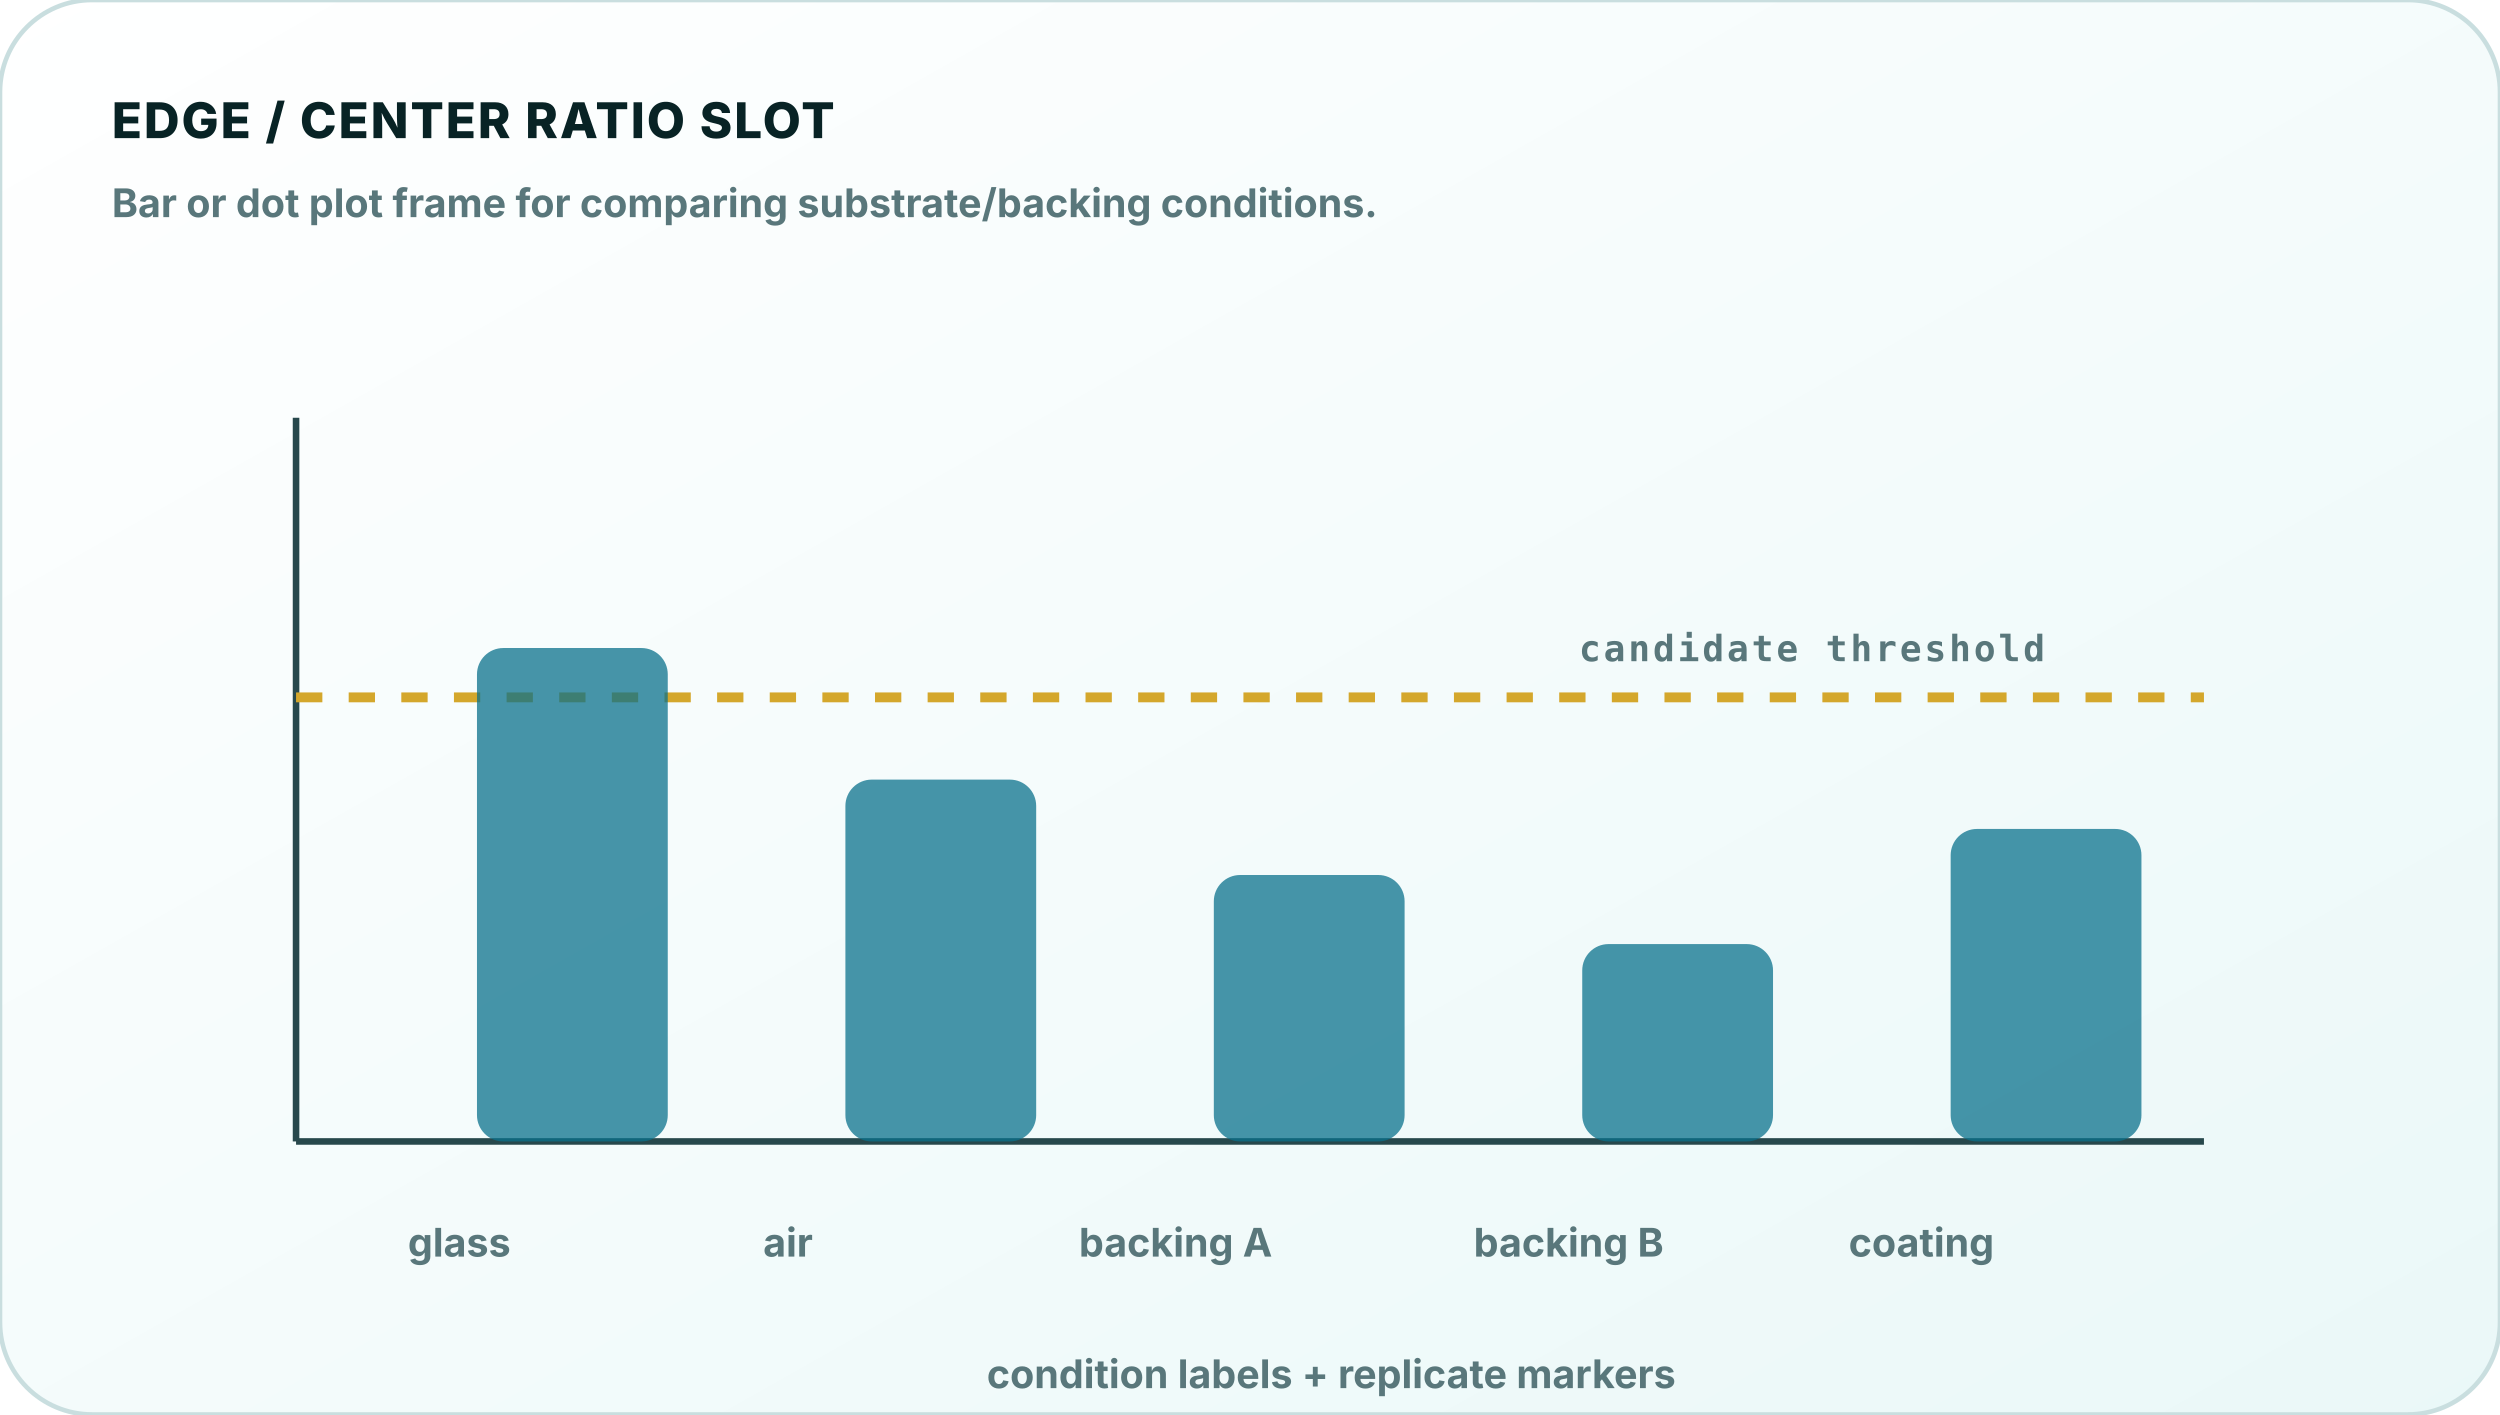
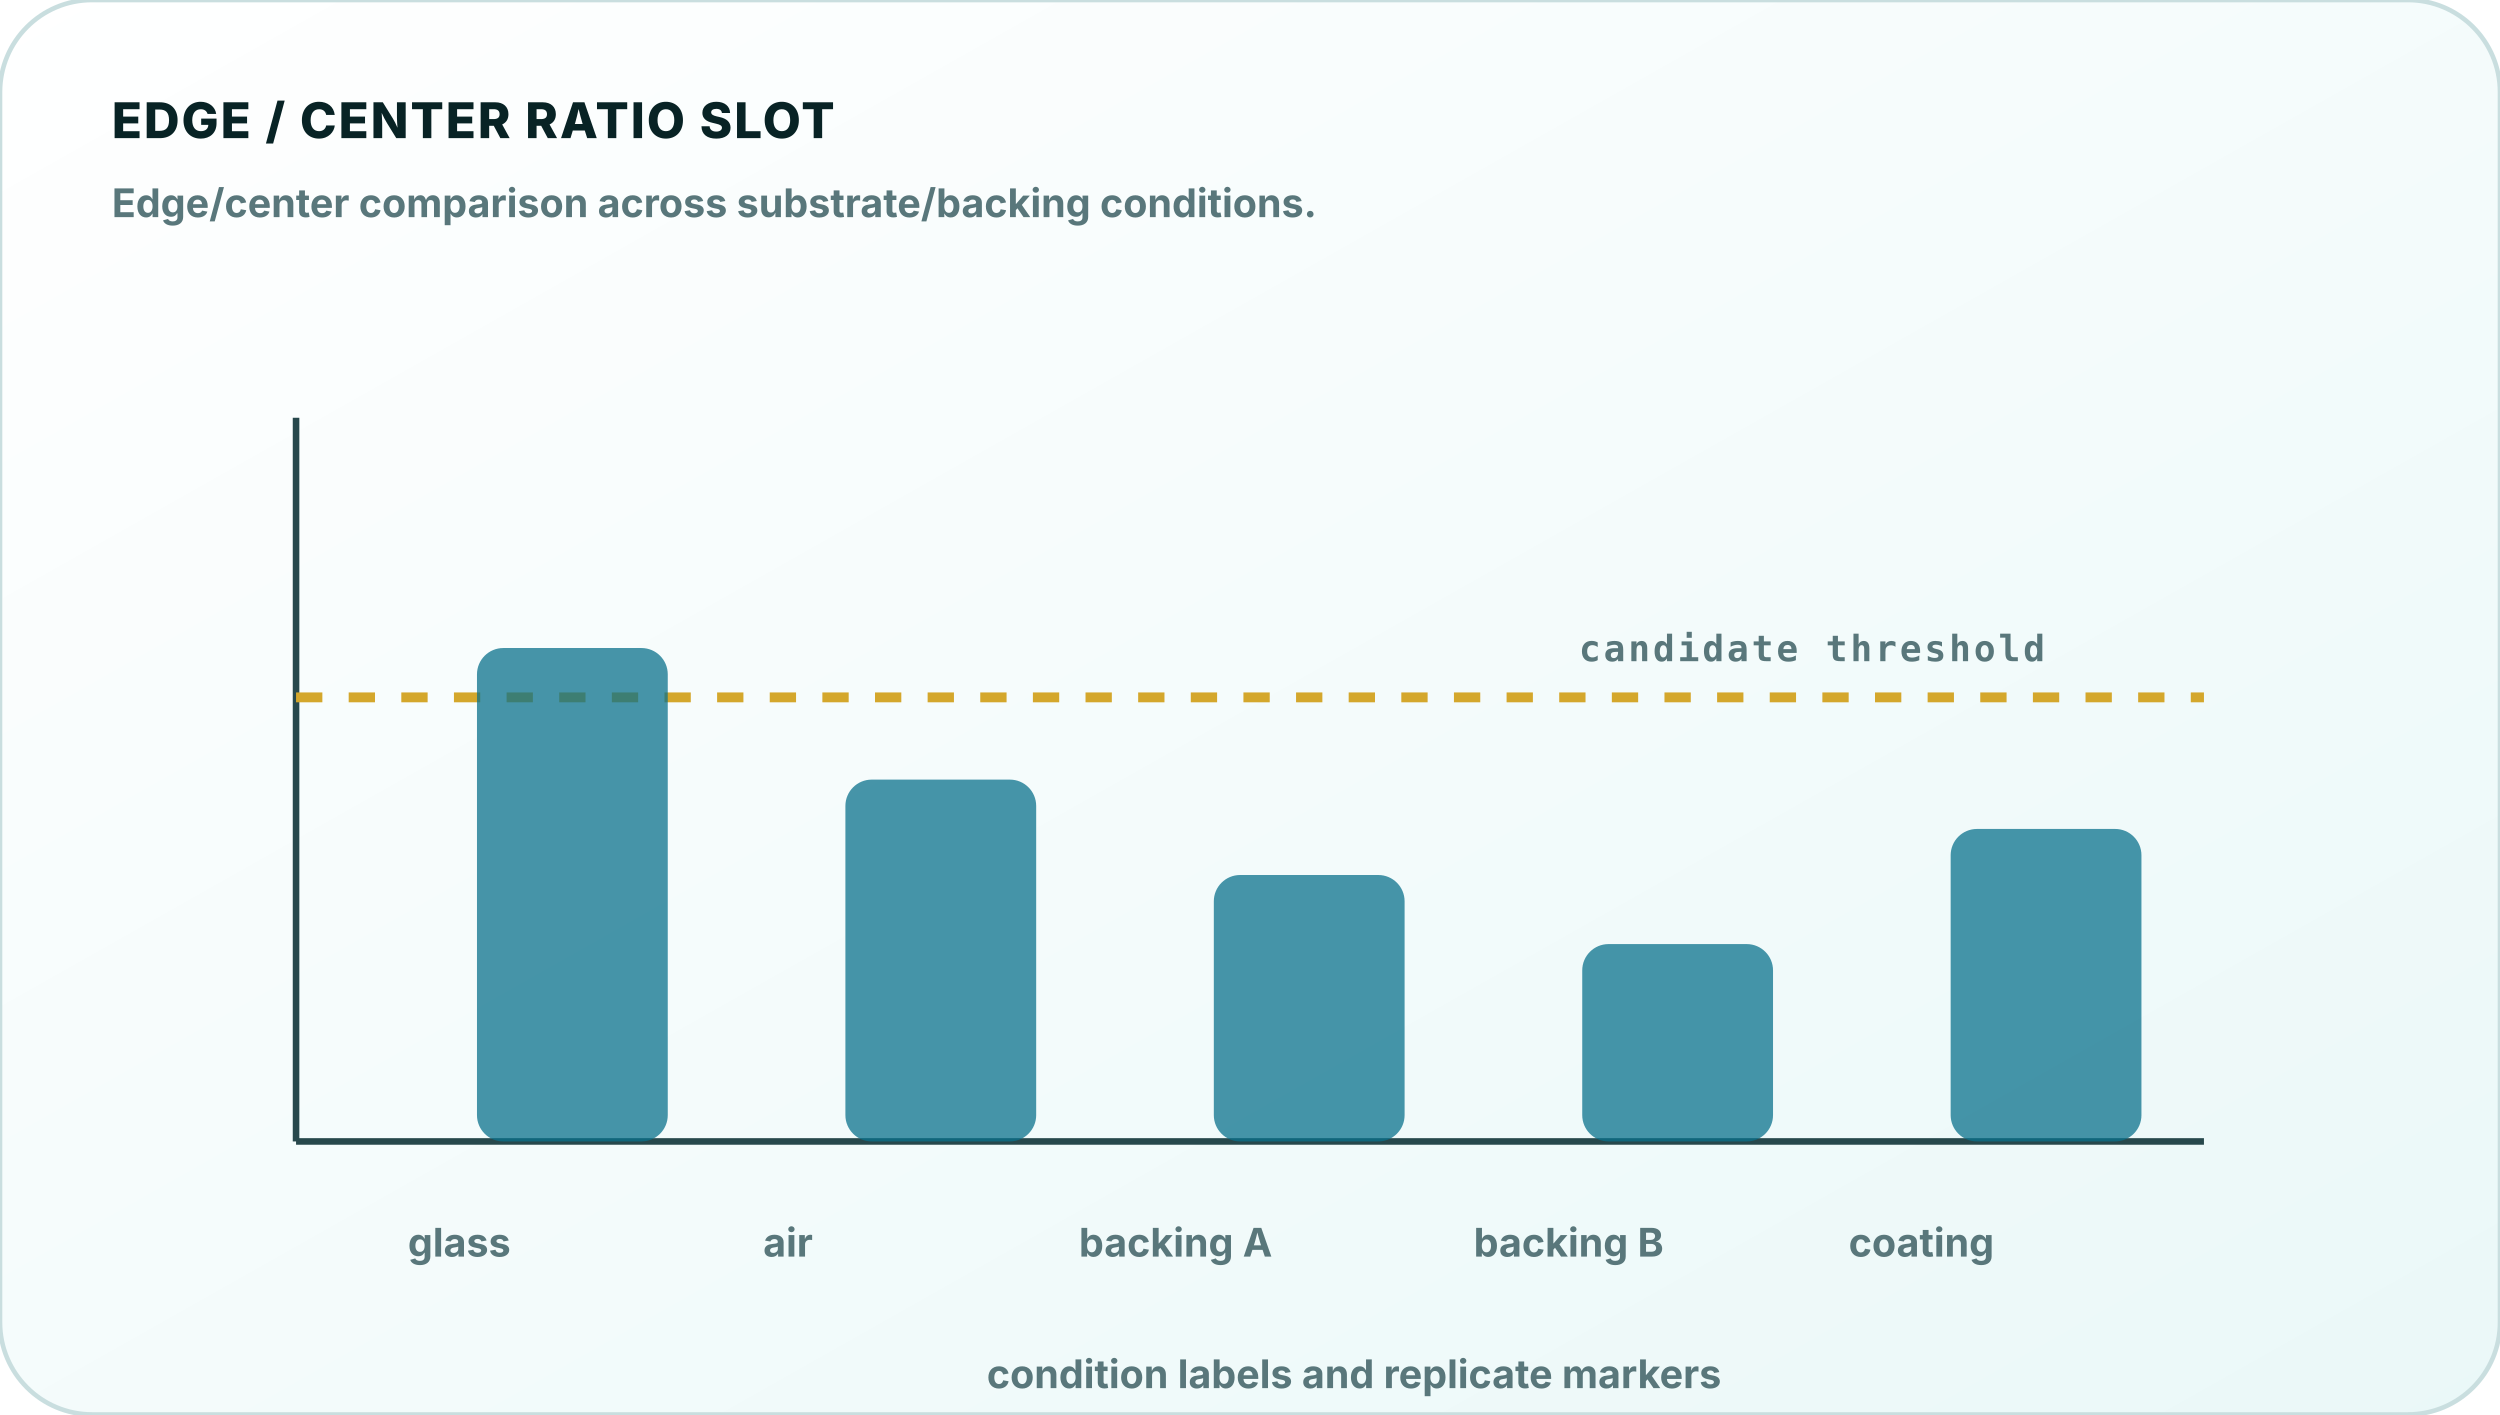
<svg xmlns="http://www.w3.org/2000/svg" viewBox="0 0 760 430" role="img" aria-labelledby="title desc">
  <defs>
    <linearGradient id="bg" x1="0" y1="0" x2="1" y2="1">
      <stop offset="0" stop-color="#ffffff" />
      <stop offset="1" stop-color="#eaf8f8" />
    </linearGradient>
    <style>
    .card{fill:url(#bg);stroke:#c9dedf;stroke-width:1.4}.ink{fill:#082325}.muted{fill:#59777b}.teal{fill:#08708b}.line{stroke:#08708b;stroke-width:3;fill:none;stroke-linecap:round;stroke-linejoin:round}.grid{stroke:#d9e9ea;stroke-width:1}.dash{stroke:#8bbdc7;stroke-width:2;stroke-dasharray:6 6;fill:none}.label{font-family:Inter,Arial,sans-serif;font-weight:800;font-size:15px;letter-spacing:.04em}.small{font-family:Inter,Arial,sans-serif;font-weight:650;font-size:12px}.mono{font-family:ui-monospace,SFMono-Regular,Consolas,monospace;font-weight:760;font-size:11px;letter-spacing:.08em}
  </style>
  </defs>
  <rect width="760" height="430" rx="28" class="card" />
  <text x="34" y="42" class="label ink">EDGE / CENTER RATIO SLOT</text>
-   <text x="34" y="66" class="small muted">Bar or dot plot frame for comparing substrate/backing conditions.</text>
+   <text x="34" y="66" class="small muted">Edge/center comparison across substrate/backing conditions.</text>
  <g transform="translate(90 102)">
    <line x1="0" y1="245" x2="580" y2="245" stroke="#27484c" stroke-width="2" />
    <line x1="0" y1="245" x2="0" y2="25" stroke="#27484c" stroke-width="2" />
    <line x1="0" y1="110" x2="580" y2="110" stroke="#d4a72c" stroke-width="3" stroke-dasharray="8 8" />
    <text x="390" y="99" class="mono muted">candidate threshold</text>
    <g fill="#08708b" opacity=".74">
      <rect x="55" y="95" width="58" height="150" rx="8" />
      <rect x="167" y="135" width="58" height="110" rx="8" />
      <rect x="279" y="164" width="58" height="81" rx="8" />
      <rect x="391" y="185" width="58" height="60" rx="8" />
      <rect x="503" y="150" width="58" height="95" rx="8" />
    </g>
    <text x="34" y="280" class="small muted">glass</text>
    <text x="142" y="280" class="small muted">air</text>
    <text x="238" y="280" class="small muted">backing A</text>
    <text x="358" y="280" class="small muted">backing B</text>
    <text x="472" y="280" class="small muted">coating</text>
-     <text x="210" y="320" class="small muted">condition labels + replicate markers</text>
+     <text x="210" y="320" class="small muted">condition labels and replicate markers</text>
  </g>
</svg>
